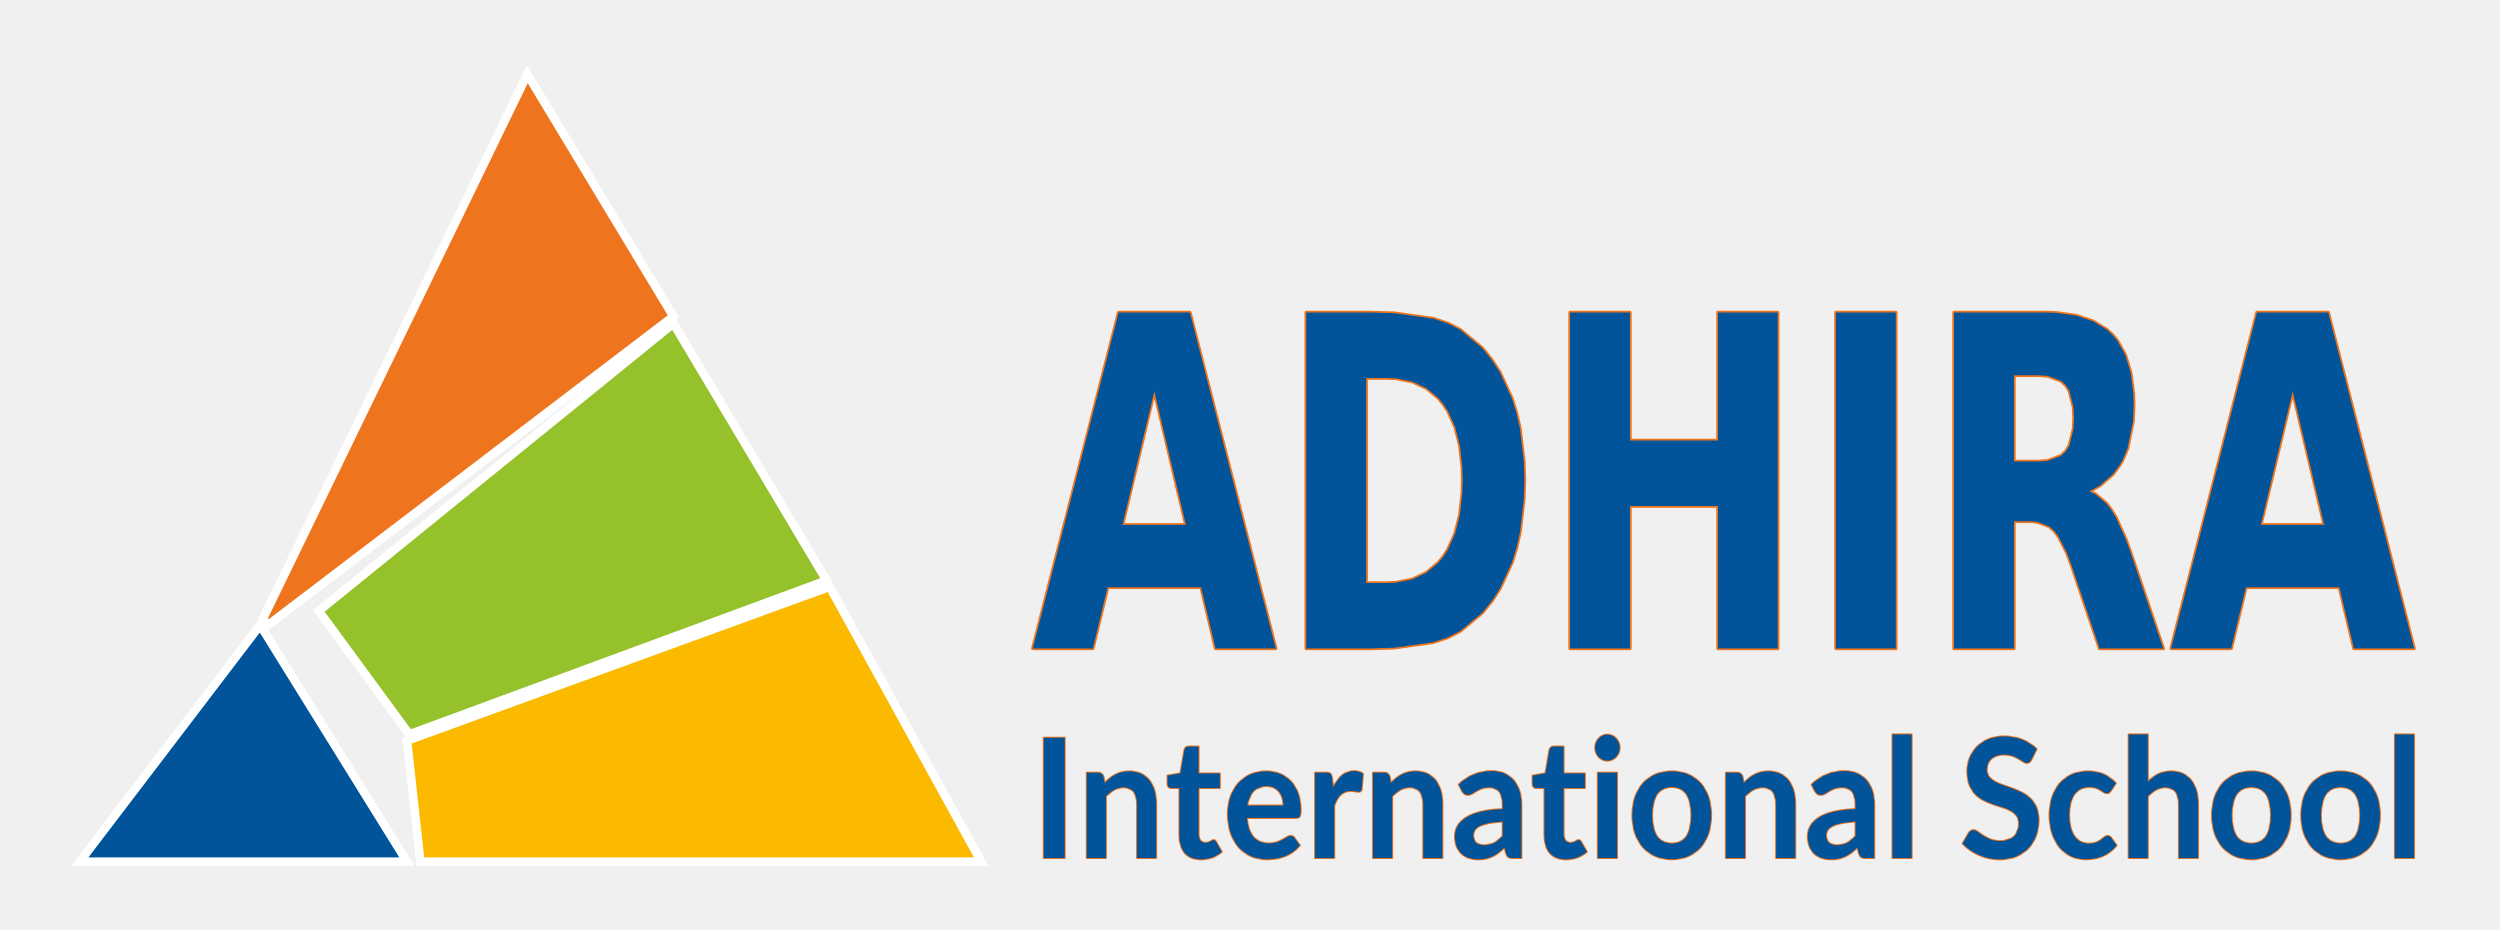
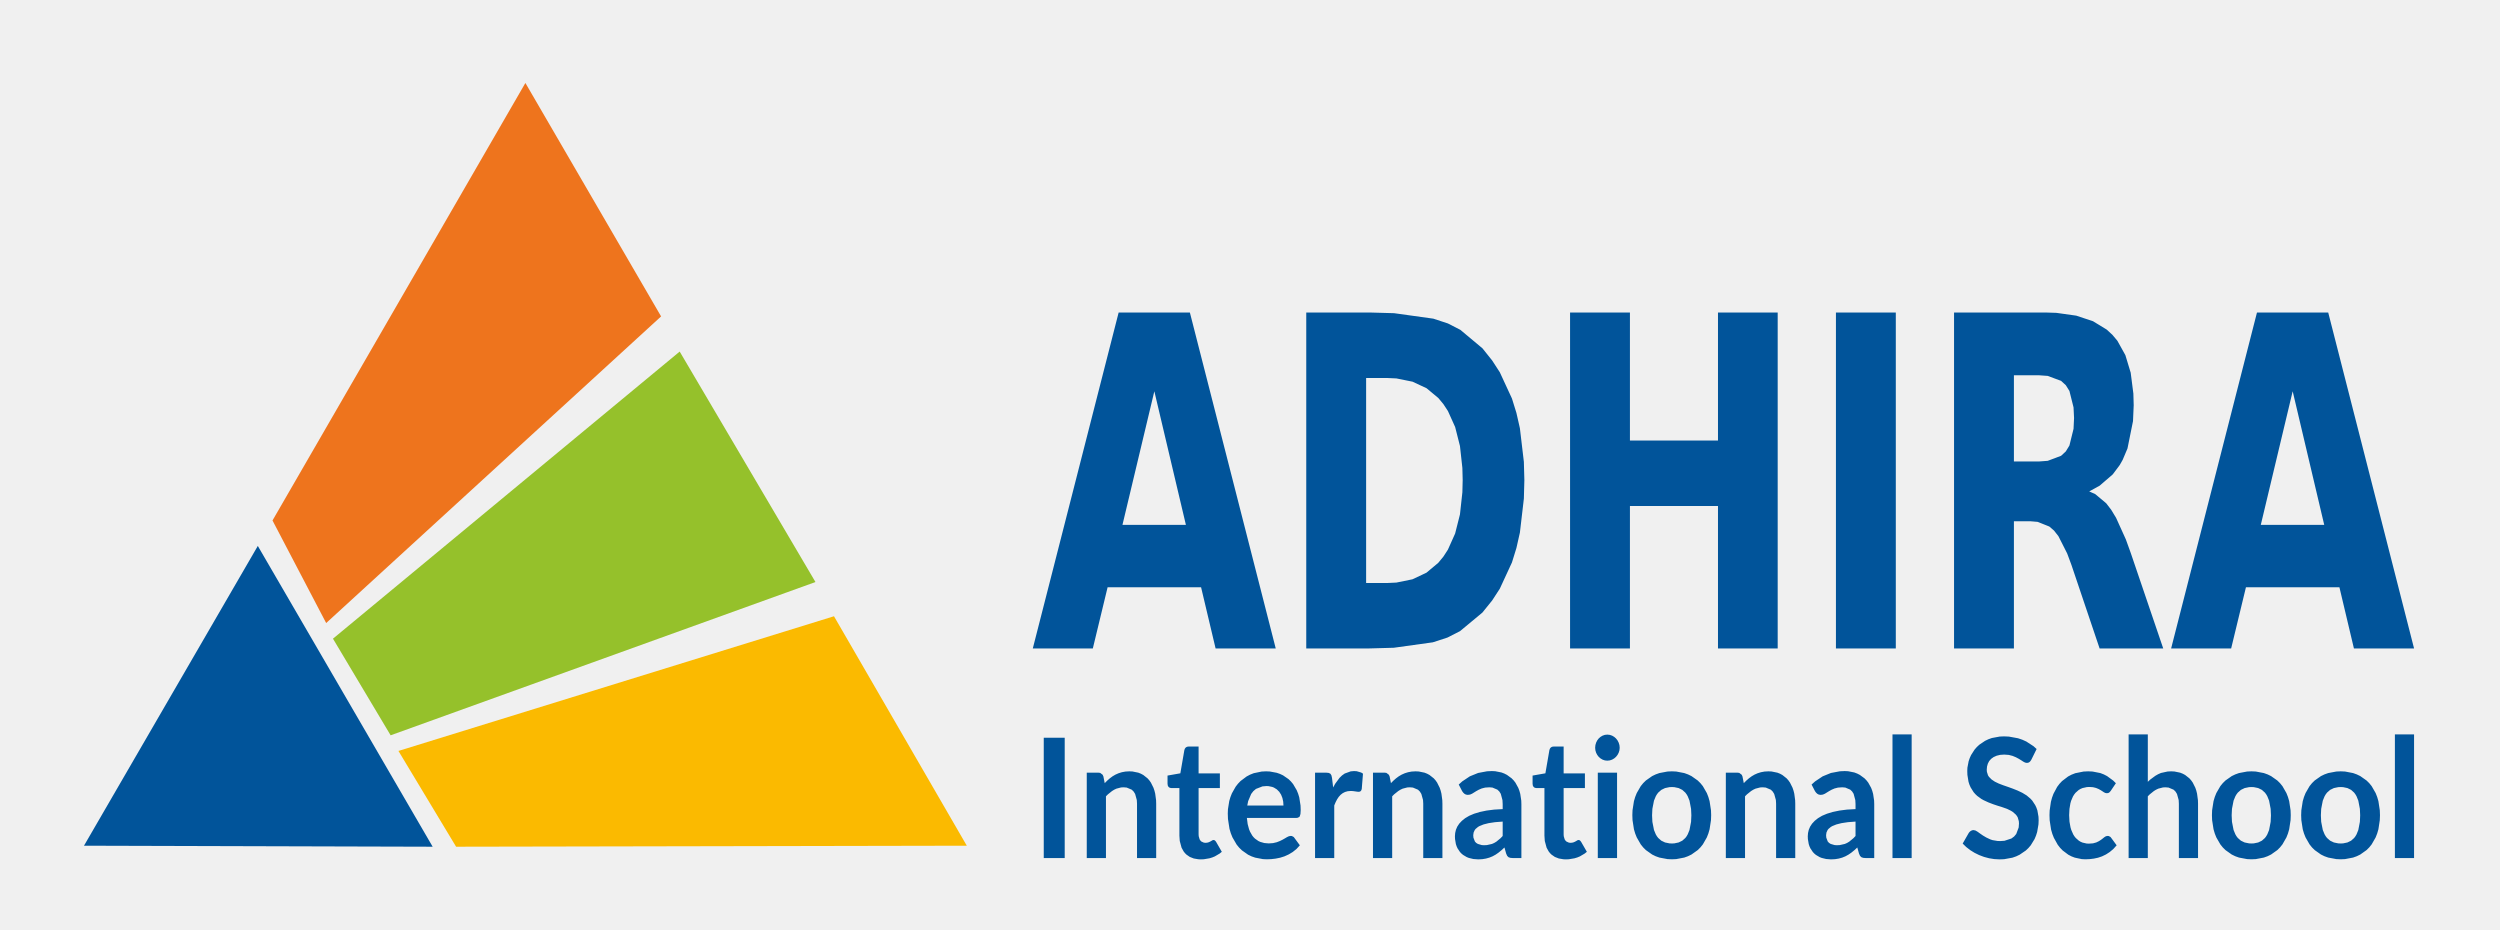
<svg xmlns="http://www.w3.org/2000/svg" width="320" height="119" viewBox="0 0 320 119" role="img" aria-labelledby="title desc">
-   <g id="emblem" stroke="#FFFFFF" stroke-width="1.1" stroke-linejoin="miter">
-     <polygon id="orange-section" fill="#EE741D" points="67.5,9.5 86.2,40.5 34.2,80.1 33.7,79.1" />
-     <polygon id="green-section" fill="#95C12B" points="86.2,41.4 105.8,74.3 52.4,94.0 40.8,78.2" />
-     <polygon id="yellow-section" fill="#FBBA00" points="106.2,75.1 125.6,110.3 53.8,110.3 52.1,94.8" />
-     <polygon id="blue-section" fill="#01549A" points="33.3,80.0 52.1,110.3 10.2,110.3" />
+   <g id="emblem">
+     <polygon id="orange-section" fill="#EE741D" points="67.25,10.62 84.62,40.50 41.75,79.75 34.88,66.62" />
+     <polygon id="green-section" fill="#95C12B" points="87.00,45.00 104.38,74.50 50.00,94.12 42.62,81.75" />
+     <polygon id="yellow-section" fill="#FBBA00" points="123.75,108.25 58.38,108.38 51.00,96.12 106.75,78.88" />
+     <polygon id="blue-section" fill="#01549A" points="55.38,108.38 10.75,108.25 33.00,69.88" />
  </g>
  <g id="school-name">
-     <path id="adhira-wordmark" d="M 153.738,75.167 L 141.774,75.167 L 139.882,83.000 L 132.198,83.000 L 143.187,40.000 L 152.304,40.000 L 163.294,83.000 L 155.596,83.000 L 153.738,75.167 Z M 143.674,67.186 L 151.796,67.186 L 147.756,50.082 L 143.674,67.186 Z M 174.864,48.386 L 174.864,74.623 L 177.597,74.623 L 178.733,74.570 L 180.798,74.149 L 182.586,73.305 L 184.098,72.041 L 184.751,71.250 L 185.330,70.359 L 186.257,68.291 L 186.875,65.842 L 187.184,63.012 L 187.223,61.454 L 187.184,59.905 L 186.876,57.093 L 186.260,54.662 L 185.336,52.613 L 184.758,51.731 L 184.108,50.947 L 182.599,49.693 L 180.809,48.857 L 178.738,48.438 L 177.597,48.386 L 174.864,48.386 Z M 167.201,40.000 L 175.280,40.000 L 178.440,40.088 L 183.465,40.788 L 185.330,41.401 L 186.924,42.219 L 189.756,44.587 L 190.994,46.138 L 191.975,47.650 L 193.529,51.009 L 194.102,52.856 L 194.547,54.817 L 195.055,59.116 L 195.119,61.454 L 195.055,63.825 L 194.547,68.170 L 194.102,70.144 L 193.529,71.995 L 191.975,75.354 L 190.994,76.862 L 189.741,78.414 L 186.881,80.787 L 185.274,81.608 L 183.402,82.217 L 178.405,82.913 L 175.280,83.000 L 167.201,83.000 L 167.201,40.000 Z M 200.968,40.000 L 208.631,40.000 L 208.631,56.385 L 219.902,56.385 L 219.902,40.000 L 227.544,40.000 L 227.544,83.000 L 219.902,83.000 L 219.902,64.772 L 208.631,64.772 L 208.631,83.000 L 200.968,83.000 L 200.968,40.000 Z M 235.000,40.000 L 242.663,40.000 L 242.663,83.000 L 235.000,83.000 L 235.000,40.000 Z M 261.001,59.067 L 262.108,58.986 L 263.820,58.341 L 264.426,57.777 L 264.887,57.023 L 265.413,54.890 L 265.479,53.510 L 265.413,52.145 L 264.887,50.044 L 264.426,49.308 L 263.820,48.751 L 262.108,48.115 L 261.001,48.036 L 257.781,48.036 L 257.781,59.067 L 261.001,59.067 Z M 257.781,66.725 L 257.781,83.000 L 250.118,83.000 L 250.118,40.000 L 261.792,40.000 L 263.212,40.045 L 265.755,40.402 L 267.904,41.116 L 269.658,42.187 L 270.387,42.857 L 271.026,43.621 L 272.048,45.459 L 272.730,47.712 L 273.071,50.380 L 273.113,51.870 L 273.025,53.903 L 272.319,57.401 L 271.701,58.864 L 271.325,59.526 L 270.437,60.715 L 268.764,62.161 L 267.421,62.901 L 268.185,63.241 L 269.590,64.416 L 270.232,65.251 L 270.857,66.281 L 272.111,69.050 L 272.739,70.789 L 276.892,83.000 L 268.749,83.000 L 265.147,72.319 L 264.594,70.834 L 263.478,68.632 L 262.915,67.914 L 262.308,67.394 L 260.822,66.800 L 259.942,66.725 L 257.781,66.725 Z M 299.445,75.167 L 287.481,75.167 L 285.588,83.000 L 277.904,83.000 L 288.893,40.000 L 298.011,40.000 L 309.000,83.000 L 301.302,83.000 L 299.445,75.167 Z M 289.381,67.186 L 297.502,67.186 L 293.463,50.082 L 289.381,67.186 Z" fill="#01549A" stroke="#EE741D" stroke-width="0.45" stroke-linejoin="round" paint-order="stroke fill" />
-     <path id="subtitle" d="M 136.283,109.830 L 133.600,109.830 L 133.600,94.426 L 136.283,94.426 L 136.283,109.830 Z M 141.404,100.242 L 141.720,99.924 L 142.053,99.630 L 142.407,99.368 L 142.780,99.150 L 143.176,98.975 L 143.600,98.844 L 144.057,98.759 L 144.553,98.731 L 144.959,98.750 L 145.700,98.901 L 146.035,99.034 L 146.345,99.201 L 146.884,99.627 L 147.113,99.886 L 147.316,100.174 L 147.643,100.830 L 147.768,101.198 L 147.866,101.587 L 147.978,102.424 L 147.992,102.872 L 147.992,109.830 L 145.538,109.830 L 145.538,102.872 L 145.511,102.401 L 145.297,101.627 L 145.109,101.324 L 144.869,101.084 L 144.218,100.809 L 143.808,100.775 L 143.495,100.794 L 142.898,100.949 L 142.615,101.084 L 142.341,101.253 L 141.815,101.674 L 141.562,101.927 L 141.562,109.830 L 139.105,109.830 L 139.105,98.901 L 140.609,98.901 L 140.826,98.931 L 141.138,99.170 L 141.233,99.380 L 141.404,100.242 Z M 153.718,110.000 L 153.395,109.987 L 152.806,109.887 L 152.295,109.687 L 151.862,109.386 L 151.674,109.198 L 151.508,108.987 L 151.241,108.507 L 151.008,107.645 L 150.963,106.974 L 150.963,100.871 L 149.920,100.871 L 149.736,100.837 L 149.581,100.735 L 149.478,100.560 L 149.444,100.315 L 149.444,99.273 L 151.084,98.984 L 151.600,96.001 L 151.672,95.812 L 151.789,95.671 L 151.949,95.584 L 152.147,95.555 L 153.420,95.555 L 153.420,98.997 L 156.144,98.997 L 156.144,100.871 L 153.420,100.871 L 153.420,106.794 L 153.435,107.036 L 153.551,107.436 L 153.653,107.593 L 153.780,107.718 L 154.100,107.861 L 154.293,107.879 L 154.503,107.865 L 154.675,107.823 L 154.820,107.762 L 154.945,107.700 L 155.053,107.638 L 155.147,107.580 L 155.237,107.535 L 155.327,107.520 L 155.426,107.535 L 155.504,107.580 L 155.578,107.651 L 155.656,107.753 L 156.393,109.031 L 156.114,109.256 L 155.497,109.619 L 155.159,109.757 L 154.808,109.863 L 154.088,109.985 L 153.718,110.000 Z M 164.284,103.109 L 164.250,102.611 L 164.148,102.143 L 163.980,101.719 L 163.744,101.351 L 163.440,101.045 L 163.064,100.811 L 162.850,100.726 L 162.372,100.627 L 162.107,100.615 L 161.603,100.656 L 160.764,100.980 L 160.430,101.264 L 160.153,101.623 L 159.763,102.545 L 159.650,103.109 L 164.284,103.109 Z M 159.601,104.697 L 159.701,105.479 L 159.880,106.148 L 159.998,106.441 L 160.285,106.947 L 160.455,107.160 L 160.643,107.347 L 161.069,107.647 L 161.306,107.759 L 161.825,107.907 L 162.396,107.956 L 162.951,107.918 L 163.424,107.806 L 163.829,107.649 L 164.179,107.476 L 164.482,107.303 L 164.744,107.147 L 164.985,107.035 L 165.216,106.997 L 165.362,107.012 L 165.591,107.134 L 165.676,107.240 L 166.381,108.199 L 165.949,108.670 L 165.465,109.058 L 164.947,109.370 L 164.406,109.614 L 163.850,109.789 L 163.284,109.903 L 162.721,109.968 L 162.175,109.990 L 161.653,109.967 L 160.664,109.778 L 160.197,109.614 L 159.755,109.402 L 158.960,108.842 L 158.607,108.495 L 158.287,108.102 L 157.756,107.185 L 157.544,106.661 L 157.374,106.093 L 157.180,104.828 L 157.156,104.131 L 157.177,103.580 L 157.346,102.528 L 157.495,102.027 L 157.682,101.550 L 158.167,100.693 L 158.464,100.312 L 158.796,99.967 L 159.567,99.389 L 160.004,99.157 L 160.474,98.970 L 161.500,98.757 L 162.057,98.731 L 162.530,98.751 L 163.418,98.916 L 163.834,99.060 L 164.228,99.244 L 164.930,99.727 L 165.238,100.026 L 165.516,100.360 L 165.975,101.138 L 166.157,101.581 L 166.303,102.057 L 166.469,103.109 L 166.490,103.685 L 166.460,104.184 L 166.369,104.490 L 166.296,104.581 L 166.068,104.684 L 165.912,104.697 L 159.601,104.697 Z M 170.644,100.795 L 170.895,100.332 L 171.462,99.563 L 171.778,99.257 L 172.121,99.012 L 172.896,98.732 L 173.328,98.697 L 173.663,98.718 L 174.230,98.883 L 174.462,99.027 L 174.303,100.998 L 174.242,101.163 L 174.157,101.271 L 174.048,101.331 L 173.906,101.351 L 173.720,101.337 L 173.462,101.298 L 173.173,101.258 L 172.890,101.244 L 172.505,101.277 L 172.163,101.374 L 171.862,101.529 L 171.592,101.740 L 171.354,102.005 L 171.145,102.320 L 170.958,102.684 L 170.784,103.099 L 170.784,109.830 L 168.327,109.830 L 168.327,98.901 L 169.769,98.901 L 170.090,98.936 L 170.297,99.044 L 170.421,99.244 L 170.495,99.560 L 170.644,100.795 Z M 178.041,100.242 L 178.357,99.924 L 178.690,99.630 L 179.044,99.368 L 179.417,99.150 L 179.813,98.975 L 180.237,98.844 L 180.694,98.759 L 181.190,98.731 L 181.596,98.750 L 182.337,98.901 L 182.672,99.034 L 182.981,99.201 L 183.520,99.627 L 183.750,99.886 L 183.952,100.174 L 184.280,100.830 L 184.405,101.198 L 184.503,101.587 L 184.615,102.424 L 184.629,102.872 L 184.629,109.830 L 182.175,109.830 L 182.175,102.872 L 182.148,102.401 L 181.934,101.627 L 181.746,101.324 L 181.505,101.084 L 180.855,100.809 L 180.445,100.775 L 180.131,100.794 L 179.535,100.949 L 179.252,101.084 L 178.978,101.253 L 178.451,101.674 L 178.199,101.927 L 178.199,109.830 L 175.742,109.830 L 175.742,98.901 L 177.245,98.901 L 177.463,98.931 L 177.775,99.170 L 177.870,99.380 L 178.041,100.242 Z M 192.343,105.163 L 191.362,105.239 L 190.551,105.362 L 189.898,105.526 L 189.389,105.729 L 189.187,105.845 L 188.875,106.106 L 188.765,106.251 L 188.623,106.562 L 188.575,106.901 L 188.599,107.222 L 188.790,107.718 L 188.957,107.893 L 189.163,108.022 L 189.663,108.170 L 189.957,108.189 L 190.322,108.171 L 190.974,108.024 L 191.262,107.896 L 191.537,107.731 L 192.077,107.286 L 192.343,107.007 L 192.343,105.163 Z M 186.718,100.422 L 187.168,100.018 L 188.137,99.371 L 189.196,98.940 L 190.344,98.724 L 190.951,98.697 L 191.387,98.717 L 192.187,98.875 L 192.551,99.014 L 192.890,99.186 L 193.486,99.622 L 193.744,99.886 L 193.973,100.179 L 194.342,100.849 L 194.483,101.224 L 194.594,101.622 L 194.722,102.472 L 194.738,102.926 L 194.738,109.830 L 193.626,109.830 L 193.317,109.803 L 193.088,109.720 L 192.919,109.550 L 192.790,109.264 L 192.570,108.479 L 192.188,108.829 L 191.815,109.134 L 191.441,109.392 L 191.051,109.607 L 190.639,109.774 L 190.200,109.897 L 189.725,109.974 L 189.203,110.000 L 188.581,109.953 L 188.010,109.814 L 187.746,109.709 L 187.274,109.429 L 187.066,109.254 L 186.878,109.057 L 186.569,108.594 L 186.448,108.329 L 186.352,108.040 L 186.244,107.396 L 186.230,107.040 L 186.262,106.626 L 186.357,106.215 L 186.528,105.812 L 186.780,105.429 L 187.118,105.067 L 187.541,104.727 L 188.063,104.419 L 188.690,104.154 L 189.426,103.931 L 190.274,103.754 L 191.243,103.629 L 192.343,103.565 L 192.343,102.926 L 192.315,102.413 L 192.097,101.603 L 191.905,101.304 L 191.662,101.073 L 191.031,100.808 L 190.644,100.775 L 190.098,100.812 L 189.653,100.925 L 189.285,101.084 L 188.963,101.261 L 188.678,101.438 L 188.420,101.597 L 188.164,101.707 L 187.879,101.744 L 187.641,101.708 L 187.441,101.600 L 187.281,101.445 L 187.153,101.264 L 186.718,100.422 Z M 200.443,110.000 L 200.120,109.987 L 199.531,109.887 L 199.021,109.687 L 198.587,109.386 L 198.400,109.198 L 198.233,108.987 L 197.966,108.507 L 197.733,107.645 L 197.688,106.974 L 197.688,100.871 L 196.645,100.871 L 196.461,100.837 L 196.306,100.735 L 196.204,100.560 L 196.170,100.315 L 196.170,99.273 L 197.810,98.984 L 198.325,96.001 L 198.397,95.812 L 198.515,95.671 L 198.674,95.584 L 198.872,95.555 L 200.145,95.555 L 200.145,98.997 L 202.869,98.997 L 202.869,100.871 L 200.145,100.871 L 200.145,106.794 L 200.160,107.036 L 200.276,107.436 L 200.378,107.593 L 200.506,107.718 L 200.826,107.861 L 201.018,107.879 L 201.229,107.865 L 201.400,107.823 L 201.545,107.762 L 201.670,107.700 L 201.778,107.638 L 201.872,107.580 L 201.962,107.535 L 202.052,107.520 L 202.151,107.535 L 202.229,107.580 L 202.303,107.651 L 202.382,107.753 L 203.118,109.031 L 202.839,109.256 L 202.223,109.619 L 201.885,109.757 L 201.534,109.863 L 200.813,109.985 L 200.443,110.000 Z M 206.984,98.901 L 206.984,109.830 L 204.518,109.830 L 204.518,98.901 L 206.984,98.901 Z M 207.320,95.715 L 207.287,96.044 L 207.189,96.354 L 207.040,96.634 L 206.848,96.876 L 206.617,97.077 L 206.348,97.233 L 206.049,97.333 L 205.729,97.366 L 205.421,97.333 L 205.130,97.233 L 204.865,97.077 L 204.636,96.876 L 204.449,96.634 L 204.304,96.354 L 204.211,96.044 L 204.179,95.715 L 204.211,95.373 L 204.304,95.055 L 204.449,94.767 L 204.636,94.523 L 204.865,94.320 L 205.130,94.163 L 205.421,94.063 L 205.729,94.030 L 206.049,94.063 L 206.348,94.163 L 206.617,94.320 L 206.848,94.523 L 207.040,94.767 L 207.189,95.055 L 207.287,95.373 L 207.320,95.715 Z M 214.000,98.731 L 214.554,98.755 L 215.585,98.952 L 216.062,99.124 L 216.510,99.341 L 217.305,99.900 L 217.652,100.242 L 217.964,100.625 L 218.474,101.511 L 218.671,102.013 L 218.827,102.550 L 219.006,103.715 L 219.028,104.344 L 219.006,104.977 L 218.827,106.149 L 218.671,106.687 L 218.474,107.191 L 217.964,108.081 L 217.652,108.469 L 217.305,108.814 L 216.510,109.378 L 216.062,109.597 L 215.585,109.769 L 214.554,109.965 L 214.000,109.990 L 213.441,109.965 L 212.402,109.769 L 211.922,109.597 L 211.473,109.378 L 210.676,108.814 L 210.328,108.469 L 210.016,108.081 L 209.504,107.191 L 209.303,106.687 L 209.144,106.149 L 208.963,104.977 L 208.940,104.344 L 208.963,103.715 L 209.144,102.550 L 209.303,102.013 L 209.504,101.511 L 210.016,100.625 L 210.328,100.242 L 210.676,99.900 L 211.473,99.341 L 211.922,99.124 L 212.402,98.952 L 213.441,98.755 L 214.000,98.731 Z M 214.000,107.966 L 214.308,107.952 L 214.861,107.837 L 215.332,107.608 L 215.719,107.265 L 215.882,107.050 L 216.025,106.808 L 216.255,106.243 L 216.456,105.196 L 216.494,104.364 L 216.456,103.532 L 216.255,102.483 L 216.025,101.915 L 215.882,101.670 L 215.719,101.453 L 215.332,101.104 L 214.861,100.872 L 214.308,100.756 L 214.000,100.742 L 213.687,100.756 L 213.125,100.873 L 212.647,101.106 L 212.252,101.455 L 212.086,101.674 L 211.941,101.920 L 211.708,102.489 L 211.504,103.536 L 211.465,104.364 L 211.504,105.190 L 211.708,106.235 L 211.941,106.800 L 212.086,107.044 L 212.252,107.260 L 212.647,107.606 L 213.125,107.836 L 213.687,107.951 L 214.000,107.966 Z M 223.205,100.242 L 223.521,99.924 L 223.855,99.630 L 224.209,99.368 L 224.581,99.150 L 224.977,98.975 L 225.401,98.844 L 225.859,98.759 L 226.355,98.731 L 226.761,98.750 L 227.502,98.901 L 227.837,99.034 L 228.146,99.201 L 228.685,99.627 L 228.914,99.886 L 229.117,100.174 L 229.445,100.830 L 229.570,101.198 L 229.668,101.587 L 229.779,102.424 L 229.793,102.872 L 229.793,109.830 L 227.340,109.830 L 227.340,102.872 L 227.313,102.401 L 227.098,101.627 L 226.911,101.324 L 226.670,101.084 L 226.019,100.809 L 225.609,100.775 L 225.296,100.794 L 224.700,100.949 L 224.417,101.084 L 224.142,101.253 L 223.616,101.674 L 223.364,101.927 L 223.364,109.830 L 220.907,109.830 L 220.907,98.901 L 222.410,98.901 L 222.627,98.931 L 222.940,99.170 L 223.035,99.380 L 223.205,100.242 Z M 237.508,105.163 L 236.527,105.239 L 235.715,105.362 L 235.063,105.526 L 234.554,105.729 L 234.352,105.845 L 234.039,106.106 L 233.929,106.251 L 233.787,106.562 L 233.740,106.901 L 233.764,107.222 L 233.955,107.718 L 234.122,107.893 L 234.328,108.022 L 234.828,108.170 L 235.122,108.189 L 235.487,108.171 L 236.139,108.024 L 236.427,107.896 L 236.702,107.731 L 237.242,107.286 L 237.508,107.007 L 237.508,105.163 Z M 231.882,100.422 L 232.333,100.018 L 233.302,99.371 L 234.360,98.940 L 235.508,98.724 L 236.116,98.697 L 236.552,98.717 L 237.351,98.875 L 237.716,99.014 L 238.055,99.186 L 238.651,99.622 L 238.908,99.886 L 239.138,100.179 L 239.507,100.849 L 239.648,101.224 L 239.759,101.622 L 239.886,102.472 L 239.902,102.926 L 239.902,109.830 L 238.790,109.830 L 238.482,109.803 L 238.253,109.720 L 238.084,109.550 L 237.955,109.264 L 237.734,108.479 L 237.353,108.829 L 236.980,109.134 L 236.605,109.392 L 236.215,109.607 L 235.804,109.774 L 235.364,109.897 L 234.890,109.974 L 234.367,110.000 L 233.746,109.953 L 233.175,109.814 L 232.911,109.709 L 232.438,109.429 L 232.230,109.254 L 232.043,109.057 L 231.734,108.594 L 231.612,108.329 L 231.517,108.040 L 231.408,107.396 L 231.395,107.040 L 231.427,106.626 L 231.522,106.215 L 231.693,105.812 L 231.945,105.429 L 232.282,105.067 L 232.706,104.727 L 233.227,104.419 L 233.855,104.154 L 234.591,103.931 L 235.439,103.754 L 236.408,103.629 L 237.508,103.565 L 237.508,102.926 L 237.480,102.413 L 237.261,101.603 L 237.070,101.304 L 236.827,101.073 L 236.196,100.808 L 235.809,100.775 L 235.263,100.812 L 234.818,100.925 L 234.450,101.084 L 234.128,101.261 L 233.843,101.438 L 233.585,101.597 L 233.328,101.707 L 233.044,101.744 L 232.806,101.708 L 232.606,101.600 L 232.445,101.445 L 232.317,101.264 L 231.882,100.422 Z M 244.692,94.000 L 244.692,109.830 L 242.238,109.830 L 242.238,94.000 L 244.692,94.000 Z M 260.019,97.226 L 259.896,97.421 L 259.764,97.552 L 259.615,97.627 L 259.432,97.652 L 259.215,97.611 L 258.979,97.489 L 258.712,97.314 L 258.398,97.123 L 258.033,96.929 L 257.609,96.753 L 257.117,96.628 L 256.540,96.587 L 256.019,96.623 L 255.565,96.733 L 255.182,96.905 L 254.866,97.133 L 254.619,97.412 L 254.444,97.745 L 254.339,98.119 L 254.304,98.528 L 254.322,98.788 L 254.463,99.241 L 254.587,99.433 L 254.917,99.769 L 255.338,100.052 L 255.837,100.293 L 256.401,100.509 L 257.005,100.718 L 257.624,100.941 L 258.244,101.188 L 258.848,101.474 L 259.412,101.817 L 259.910,102.240 L 260.132,102.484 L 260.506,103.052 L 260.659,103.375 L 260.784,103.728 L 260.927,104.542 L 260.945,105.003 L 260.924,105.517 L 260.756,106.496 L 260.609,106.960 L 260.424,107.401 L 259.938,108.195 L 259.637,108.548 L 259.299,108.868 L 258.517,109.401 L 258.072,109.614 L 257.592,109.783 L 256.533,109.976 L 255.953,110.000 L 255.274,109.964 L 254.602,109.857 L 253.951,109.683 L 253.326,109.447 L 252.732,109.154 L 252.176,108.808 L 251.671,108.414 L 251.223,107.976 L 252.009,106.601 L 252.123,106.466 L 252.266,106.355 L 252.430,106.277 L 252.605,106.251 L 252.864,106.306 L 253.142,106.471 L 253.458,106.700 L 253.829,106.954 L 254.260,107.208 L 254.757,107.440 L 255.036,107.535 L 255.675,107.643 L 256.034,107.656 L 256.573,107.620 L 257.457,107.330 L 257.801,107.077 L 258.076,106.754 L 258.390,105.920 L 258.429,105.409 L 258.411,105.120 L 258.270,104.626 L 258.146,104.420 L 257.993,104.235 L 257.617,103.912 L 257.395,103.774 L 256.896,103.532 L 256.332,103.332 L 255.730,103.144 L 255.118,102.939 L 254.507,102.704 L 253.906,102.426 L 253.616,102.265 L 253.083,101.876 L 252.841,101.647 L 252.620,101.392 L 252.245,100.793 L 252.092,100.449 L 251.969,100.068 L 251.827,99.183 L 251.810,98.677 L 251.829,98.259 L 251.986,97.438 L 252.124,97.036 L 252.298,96.648 L 252.753,95.941 L 253.034,95.621 L 253.349,95.327 L 254.084,94.831 L 254.503,94.629 L 254.957,94.466 L 255.962,94.280 L 256.512,94.256 L 257.135,94.283 L 258.306,94.496 L 258.854,94.682 L 259.372,94.917 L 260.288,95.513 L 260.687,95.874 L 260.019,97.226 Z M 270.187,101.211 L 270.079,101.345 L 269.972,101.447 L 269.846,101.510 L 269.671,101.531 L 269.484,101.501 L 269.301,101.411 L 269.106,101.280 L 268.876,101.134 L 268.603,100.986 L 268.283,100.855 L 267.900,100.762 L 267.435,100.732 L 267.121,100.747 L 266.555,100.874 L 266.301,100.985 L 266.067,101.123 L 265.662,101.483 L 265.490,101.704 L 265.339,101.949 L 265.098,102.515 L 265.009,102.836 L 264.890,103.546 L 264.850,104.344 L 264.894,105.169 L 265.024,105.898 L 265.121,106.226 L 265.371,106.799 L 265.524,107.044 L 265.698,107.261 L 266.095,107.612 L 266.319,107.746 L 266.561,107.851 L 267.089,107.971 L 267.376,107.986 L 267.906,107.948 L 268.323,107.833 L 268.658,107.671 L 268.935,107.493 L 269.167,107.315 L 269.367,107.154 L 269.563,107.036 L 269.780,106.997 L 269.919,107.012 L 270.143,107.134 L 270.227,107.240 L 270.932,108.199 L 270.507,108.670 L 270.047,109.058 L 269.562,109.370 L 269.059,109.614 L 268.540,109.789 L 268.006,109.903 L 267.466,109.968 L 266.928,109.990 L 266.463,109.967 L 265.573,109.778 L 265.149,109.614 L 264.744,109.403 L 264.012,108.852 L 263.686,108.512 L 263.390,108.129 L 262.896,107.242 L 262.698,106.737 L 262.539,106.193 L 262.357,104.996 L 262.334,104.344 L 262.355,103.752 L 262.516,102.637 L 262.657,102.113 L 262.838,101.616 L 263.313,100.727 L 263.608,100.335 L 263.940,99.980 L 264.715,99.390 L 265.158,99.157 L 265.638,98.970 L 266.702,98.757 L 267.285,98.731 L 267.839,98.755 L 268.841,98.952 L 269.289,99.124 L 269.708,99.341 L 270.480,99.906 L 270.833,100.252 L 270.187,101.211 Z M 274.920,100.072 L 275.225,99.788 L 275.881,99.304 L 276.230,99.104 L 276.604,98.940 L 277.445,98.754 L 277.911,98.731 L 278.317,98.750 L 279.057,98.901 L 279.392,99.034 L 279.702,99.201 L 280.241,99.627 L 280.470,99.886 L 280.673,100.174 L 281.001,100.830 L 281.126,101.198 L 281.223,101.587 L 281.335,102.424 L 281.349,102.872 L 281.349,109.830 L 278.895,109.830 L 278.895,102.872 L 278.869,102.401 L 278.654,101.627 L 278.467,101.324 L 278.226,101.084 L 277.575,100.809 L 277.165,100.775 L 276.852,100.794 L 276.256,100.949 L 275.973,101.084 L 275.698,101.253 L 275.172,101.674 L 274.920,101.927 L 274.920,109.830 L 272.463,109.830 L 272.463,94.000 L 274.920,94.000 L 274.920,100.072 Z M 288.187,98.731 L 288.742,98.755 L 289.773,98.952 L 290.250,99.124 L 290.698,99.341 L 291.493,99.900 L 291.840,100.242 L 292.152,100.625 L 292.661,101.511 L 292.859,102.013 L 293.015,102.550 L 293.194,103.715 L 293.216,104.344 L 293.194,104.977 L 293.015,106.149 L 292.859,106.687 L 292.661,107.191 L 292.152,108.081 L 291.840,108.469 L 291.493,108.814 L 290.698,109.378 L 290.250,109.597 L 289.773,109.769 L 288.742,109.965 L 288.187,109.990 L 287.629,109.965 L 286.590,109.769 L 286.110,109.597 L 285.660,109.378 L 284.864,108.814 L 284.516,108.469 L 284.204,108.081 L 283.691,107.191 L 283.491,106.687 L 283.332,106.149 L 283.150,104.977 L 283.128,104.344 L 283.150,103.715 L 283.332,102.550 L 283.491,102.013 L 283.691,101.511 L 284.204,100.625 L 284.516,100.242 L 284.864,99.900 L 285.660,99.341 L 286.110,99.124 L 286.590,98.952 L 287.629,98.755 L 288.187,98.731 Z M 288.187,107.966 L 288.495,107.952 L 289.049,107.837 L 289.520,107.608 L 289.907,107.265 L 290.070,107.050 L 290.213,106.808 L 290.443,106.243 L 290.643,105.196 L 290.682,104.364 L 290.643,103.532 L 290.443,102.483 L 290.213,101.915 L 290.070,101.670 L 289.907,101.453 L 289.520,101.104 L 289.049,100.872 L 288.495,100.756 L 288.187,100.742 L 287.875,100.756 L 287.313,100.873 L 286.834,101.106 L 286.440,101.455 L 286.274,101.674 L 286.129,101.920 L 285.896,102.489 L 285.692,103.536 L 285.653,104.364 L 285.692,105.190 L 285.896,106.235 L 286.129,106.800 L 286.274,107.044 L 286.440,107.260 L 286.834,107.606 L 287.313,107.836 L 287.875,107.951 L 288.187,107.966 Z M 299.608,98.731 L 300.162,98.755 L 301.193,98.952 L 301.670,99.124 L 302.118,99.341 L 302.913,99.900 L 303.261,100.242 L 303.572,100.625 L 304.082,101.511 L 304.279,102.013 L 304.436,102.550 L 304.614,103.715 L 304.637,104.344 L 304.614,104.977 L 304.436,106.149 L 304.279,106.687 L 304.082,107.191 L 303.572,108.081 L 303.261,108.469 L 302.913,108.814 L 302.118,109.378 L 301.670,109.597 L 301.193,109.769 L 300.162,109.965 L 299.608,109.990 L 299.049,109.965 L 298.010,109.769 L 297.530,109.597 L 297.081,109.378 L 296.284,108.814 L 295.936,108.469 L 295.624,108.081 L 295.112,107.191 L 294.911,106.687 L 294.752,106.149 L 294.571,104.977 L 294.548,104.344 L 294.571,103.715 L 294.752,102.550 L 294.911,102.013 L 295.112,101.511 L 295.624,100.625 L 295.936,100.242 L 296.284,99.900 L 297.081,99.341 L 297.530,99.124 L 298.010,98.952 L 299.049,98.755 L 299.608,98.731 Z M 299.608,107.966 L 299.916,107.952 L 300.470,107.837 L 300.940,107.608 L 301.328,107.265 L 301.490,107.050 L 301.634,106.808 L 301.863,106.243 L 302.064,105.196 L 302.102,104.364 L 302.064,103.532 L 301.863,102.483 L 301.634,101.915 L 301.490,101.670 L 301.328,101.453 L 300.940,101.104 L 300.470,100.872 L 299.916,100.756 L 299.608,100.742 L 299.295,100.756 L 298.733,100.873 L 298.255,101.106 L 297.860,101.455 L 297.695,101.674 L 297.549,101.920 L 297.316,102.489 L 297.112,103.536 L 297.073,104.364 L 297.112,105.190 L 297.316,106.235 L 297.549,106.800 L 297.695,107.044 L 297.860,107.260 L 298.255,107.606 L 298.733,107.836 L 299.295,107.951 L 299.608,107.966 Z M 309.000,94.000 L 309.000,109.830 L 306.546,109.830 L 306.546,94.000 L 309.000,94.000 Z" fill="#01549A" stroke="#EE741D" stroke-width="0.25" stroke-linejoin="round" paint-order="stroke fill" />
+     <path id="adhira-wordmark" d="M 153.738,75.167 L 141.774,75.167 L 139.882,83.000 L 132.198,83.000 L 143.187,40.000 L 152.304,40.000 L 163.294,83.000 L 155.596,83.000 L 153.738,75.167 Z M 143.674,67.186 L 151.796,67.186 L 147.756,50.082 L 143.674,67.186 Z M 174.864,48.386 L 174.864,74.623 L 177.597,74.623 L 178.733,74.570 L 180.798,74.149 L 182.586,73.305 L 184.098,72.041 L 184.751,71.250 L 185.330,70.359 L 186.257,68.291 L 186.875,65.842 L 187.184,63.012 L 187.223,61.454 L 187.184,59.905 L 186.876,57.093 L 186.260,54.662 L 185.336,52.613 L 184.758,51.731 L 184.108,50.947 L 182.599,49.693 L 180.809,48.857 L 178.738,48.438 L 177.597,48.386 L 174.864,48.386 Z M 167.201,40.000 L 175.280,40.000 L 178.440,40.088 L 183.465,40.788 L 185.330,41.401 L 186.924,42.219 L 189.756,44.587 L 190.994,46.138 L 191.975,47.650 L 193.529,51.009 L 194.102,52.856 L 194.547,54.817 L 195.055,59.116 L 195.119,61.454 L 195.055,63.825 L 194.547,68.170 L 194.102,70.144 L 193.529,71.995 L 191.975,75.354 L 190.994,76.862 L 189.741,78.414 L 186.881,80.787 L 185.274,81.608 L 183.402,82.217 L 178.405,82.913 L 175.280,83.000 L 167.201,83.000 L 167.201,40.000 Z M 200.968,40.000 L 208.631,40.000 L 208.631,56.385 L 219.902,56.385 L 219.902,40.000 L 227.544,40.000 L 227.544,83.000 L 219.902,83.000 L 219.902,64.772 L 208.631,64.772 L 208.631,83.000 L 200.968,83.000 L 200.968,40.000 Z M 235.000,40.000 L 242.663,40.000 L 242.663,83.000 L 235.000,83.000 L 235.000,40.000 Z M 261.001,59.067 L 262.108,58.986 L 263.820,58.341 L 264.426,57.777 L 264.887,57.023 L 265.413,54.890 L 265.479,53.510 L 265.413,52.145 L 264.887,50.044 L 264.426,49.308 L 263.820,48.751 L 262.108,48.115 L 261.001,48.036 L 257.781,48.036 L 257.781,59.067 L 261.001,59.067 Z M 257.781,66.725 L 257.781,83.000 L 250.118,83.000 L 250.118,40.000 L 261.792,40.000 L 263.212,40.045 L 265.755,40.402 L 267.904,41.116 L 269.658,42.187 L 270.387,42.857 L 271.026,43.621 L 272.048,45.459 L 272.730,47.712 L 273.071,50.380 L 273.113,51.870 L 273.025,53.903 L 272.319,57.401 L 271.701,58.864 L 271.325,59.526 L 270.437,60.715 L 268.764,62.161 L 267.421,62.901 L 268.185,63.241 L 269.590,64.416 L 270.232,65.251 L 270.857,66.281 L 272.111,69.050 L 272.739,70.789 L 276.892,83.000 L 268.749,83.000 L 265.147,72.319 L 264.594,70.834 L 263.478,68.632 L 262.915,67.914 L 262.308,67.394 L 260.822,66.800 L 259.942,66.725 L 257.781,66.725 Z M 299.445,75.167 L 287.481,75.167 L 285.588,83.000 L 277.904,83.000 L 288.893,40.000 L 298.011,40.000 L 309.000,83.000 L 301.302,83.000 L 299.445,75.167 Z M 289.381,67.186 L 297.502,67.186 L 293.463,50.082 L 289.381,67.186 Z" fill="#01549A" paint-order="stroke fill" />
+     <path id="subtitle" d="M 136.283,109.830 L 133.600,109.830 L 133.600,94.426 L 136.283,94.426 L 136.283,109.830 Z M 141.404,100.242 L 141.720,99.924 L 142.053,99.630 L 142.407,99.368 L 142.780,99.150 L 143.176,98.975 L 143.600,98.844 L 144.057,98.759 L 144.553,98.731 L 144.959,98.750 L 145.700,98.901 L 146.035,99.034 L 146.345,99.201 L 146.884,99.627 L 147.113,99.886 L 147.316,100.174 L 147.643,100.830 L 147.768,101.198 L 147.866,101.587 L 147.978,102.424 L 147.992,102.872 L 147.992,109.830 L 145.538,109.830 L 145.538,102.872 L 145.511,102.401 L 145.297,101.627 L 145.109,101.324 L 144.869,101.084 L 144.218,100.809 L 143.808,100.775 L 143.495,100.794 L 142.898,100.949 L 142.615,101.084 L 142.341,101.253 L 141.815,101.674 L 141.562,101.927 L 141.562,109.830 L 139.105,109.830 L 139.105,98.901 L 140.609,98.901 L 140.826,98.931 L 141.138,99.170 L 141.233,99.380 L 141.404,100.242 Z M 153.718,110.000 L 153.395,109.987 L 152.806,109.887 L 152.295,109.687 L 151.862,109.386 L 151.674,109.198 L 151.508,108.987 L 151.241,108.507 L 151.008,107.645 L 150.963,106.974 L 150.963,100.871 L 149.920,100.871 L 149.736,100.837 L 149.581,100.735 L 149.478,100.560 L 149.444,100.315 L 149.444,99.273 L 151.084,98.984 L 151.600,96.001 L 151.672,95.812 L 151.789,95.671 L 151.949,95.584 L 152.147,95.555 L 153.420,95.555 L 153.420,98.997 L 156.144,98.997 L 156.144,100.871 L 153.420,100.871 L 153.420,106.794 L 153.435,107.036 L 153.551,107.436 L 153.653,107.593 L 153.780,107.718 L 154.100,107.861 L 154.293,107.879 L 154.503,107.865 L 154.675,107.823 L 154.820,107.762 L 154.945,107.700 L 155.053,107.638 L 155.147,107.580 L 155.237,107.535 L 155.327,107.520 L 155.426,107.535 L 155.504,107.580 L 155.578,107.651 L 155.656,107.753 L 156.393,109.031 L 156.114,109.256 L 155.497,109.619 L 155.159,109.757 L 154.808,109.863 L 154.088,109.985 L 153.718,110.000 Z M 164.284,103.109 L 164.250,102.611 L 164.148,102.143 L 163.980,101.719 L 163.744,101.351 L 163.440,101.045 L 163.064,100.811 L 162.850,100.726 L 162.372,100.627 L 162.107,100.615 L 161.603,100.656 L 160.764,100.980 L 160.430,101.264 L 160.153,101.623 L 159.763,102.545 L 159.650,103.109 L 164.284,103.109 Z M 159.601,104.697 L 159.701,105.479 L 159.880,106.148 L 159.998,106.441 L 160.285,106.947 L 160.455,107.160 L 160.643,107.347 L 161.069,107.647 L 161.306,107.759 L 161.825,107.907 L 162.396,107.956 L 162.951,107.918 L 163.424,107.806 L 163.829,107.649 L 164.179,107.476 L 164.482,107.303 L 164.744,107.147 L 164.985,107.035 L 165.216,106.997 L 165.362,107.012 L 165.591,107.134 L 165.676,107.240 L 166.381,108.199 L 165.949,108.670 L 165.465,109.058 L 164.947,109.370 L 164.406,109.614 L 163.850,109.789 L 163.284,109.903 L 162.721,109.968 L 162.175,109.990 L 161.653,109.967 L 160.664,109.778 L 160.197,109.614 L 159.755,109.402 L 158.960,108.842 L 158.607,108.495 L 158.287,108.102 L 157.756,107.185 L 157.544,106.661 L 157.374,106.093 L 157.180,104.828 L 157.156,104.131 L 157.177,103.580 L 157.346,102.528 L 157.495,102.027 L 157.682,101.550 L 158.167,100.693 L 158.464,100.312 L 158.796,99.967 L 159.567,99.389 L 160.004,99.157 L 160.474,98.970 L 161.500,98.757 L 162.057,98.731 L 162.530,98.751 L 163.418,98.916 L 163.834,99.060 L 164.228,99.244 L 164.930,99.727 L 165.238,100.026 L 165.516,100.360 L 165.975,101.138 L 166.157,101.581 L 166.303,102.057 L 166.469,103.109 L 166.490,103.685 L 166.460,104.184 L 166.369,104.490 L 166.296,104.581 L 166.068,104.684 L 165.912,104.697 L 159.601,104.697 Z M 170.644,100.795 L 170.895,100.332 L 171.462,99.563 L 171.778,99.257 L 172.121,99.012 L 172.896,98.732 L 173.328,98.697 L 173.663,98.718 L 174.230,98.883 L 174.462,99.027 L 174.303,100.998 L 174.242,101.163 L 174.157,101.271 L 174.048,101.331 L 173.906,101.351 L 173.720,101.337 L 173.462,101.298 L 173.173,101.258 L 172.890,101.244 L 172.505,101.277 L 172.163,101.374 L 171.862,101.529 L 171.592,101.740 L 171.354,102.005 L 171.145,102.320 L 170.958,102.684 L 170.784,103.099 L 170.784,109.830 L 168.327,109.830 L 168.327,98.901 L 169.769,98.901 L 170.090,98.936 L 170.297,99.044 L 170.421,99.244 L 170.495,99.560 L 170.644,100.795 Z M 178.041,100.242 L 178.357,99.924 L 178.690,99.630 L 179.044,99.368 L 179.417,99.150 L 179.813,98.975 L 180.237,98.844 L 180.694,98.759 L 181.190,98.731 L 181.596,98.750 L 182.337,98.901 L 182.672,99.034 L 182.981,99.201 L 183.520,99.627 L 183.750,99.886 L 183.952,100.174 L 184.280,100.830 L 184.405,101.198 L 184.503,101.587 L 184.615,102.424 L 184.629,102.872 L 184.629,109.830 L 182.175,109.830 L 182.175,102.872 L 182.148,102.401 L 181.934,101.627 L 181.746,101.324 L 181.505,101.084 L 180.855,100.809 L 180.445,100.775 L 180.131,100.794 L 179.535,100.949 L 179.252,101.084 L 178.978,101.253 L 178.451,101.674 L 178.199,101.927 L 178.199,109.830 L 175.742,109.830 L 175.742,98.901 L 177.245,98.901 L 177.463,98.931 L 177.775,99.170 L 177.870,99.380 L 178.041,100.242 Z M 192.343,105.163 L 191.362,105.239 L 190.551,105.362 L 189.898,105.526 L 189.389,105.729 L 189.187,105.845 L 188.875,106.106 L 188.765,106.251 L 188.623,106.562 L 188.575,106.901 L 188.599,107.222 L 188.790,107.718 L 188.957,107.893 L 189.163,108.022 L 189.663,108.170 L 189.957,108.189 L 190.322,108.171 L 190.974,108.024 L 191.262,107.896 L 191.537,107.731 L 192.077,107.286 L 192.343,107.007 L 192.343,105.163 Z M 186.718,100.422 L 187.168,100.018 L 188.137,99.371 L 189.196,98.940 L 190.344,98.724 L 190.951,98.697 L 191.387,98.717 L 192.187,98.875 L 192.551,99.014 L 192.890,99.186 L 193.486,99.622 L 193.744,99.886 L 193.973,100.179 L 194.342,100.849 L 194.483,101.224 L 194.594,101.622 L 194.722,102.472 L 194.738,102.926 L 194.738,109.830 L 193.626,109.830 L 193.317,109.803 L 193.088,109.720 L 192.919,109.550 L 192.790,109.264 L 192.570,108.479 L 192.188,108.829 L 191.815,109.134 L 191.441,109.392 L 191.051,109.607 L 190.639,109.774 L 190.200,109.897 L 189.725,109.974 L 189.203,110.000 L 188.581,109.953 L 188.010,109.814 L 187.746,109.709 L 187.274,109.429 L 187.066,109.254 L 186.878,109.057 L 186.569,108.594 L 186.448,108.329 L 186.352,108.040 L 186.244,107.396 L 186.230,107.040 L 186.262,106.626 L 186.357,106.215 L 186.528,105.812 L 186.780,105.429 L 187.118,105.067 L 187.541,104.727 L 188.063,104.419 L 188.690,104.154 L 189.426,103.931 L 190.274,103.754 L 191.243,103.629 L 192.343,103.565 L 192.343,102.926 L 192.315,102.413 L 192.097,101.603 L 191.905,101.304 L 191.662,101.073 L 191.031,100.808 L 190.644,100.775 L 190.098,100.812 L 189.653,100.925 L 189.285,101.084 L 188.963,101.261 L 188.678,101.438 L 188.420,101.597 L 188.164,101.707 L 187.879,101.744 L 187.641,101.708 L 187.441,101.600 L 187.281,101.445 L 187.153,101.264 L 186.718,100.422 Z M 200.443,110.000 L 200.120,109.987 L 199.531,109.887 L 199.021,109.687 L 198.587,109.386 L 198.400,109.198 L 198.233,108.987 L 197.966,108.507 L 197.733,107.645 L 197.688,106.974 L 197.688,100.871 L 196.645,100.871 L 196.461,100.837 L 196.306,100.735 L 196.204,100.560 L 196.170,100.315 L 196.170,99.273 L 197.810,98.984 L 198.325,96.001 L 198.397,95.812 L 198.515,95.671 L 198.674,95.584 L 198.872,95.555 L 200.145,95.555 L 200.145,98.997 L 202.869,98.997 L 202.869,100.871 L 200.145,100.871 L 200.145,106.794 L 200.160,107.036 L 200.276,107.436 L 200.378,107.593 L 200.506,107.718 L 200.826,107.861 L 201.018,107.879 L 201.229,107.865 L 201.400,107.823 L 201.545,107.762 L 201.670,107.700 L 201.778,107.638 L 201.872,107.580 L 201.962,107.535 L 202.052,107.520 L 202.151,107.535 L 202.229,107.580 L 202.303,107.651 L 202.382,107.753 L 203.118,109.031 L 202.839,109.256 L 202.223,109.619 L 201.885,109.757 L 201.534,109.863 L 200.813,109.985 L 200.443,110.000 Z M 206.984,98.901 L 206.984,109.830 L 204.518,109.830 L 204.518,98.901 L 206.984,98.901 Z M 207.320,95.715 L 207.287,96.044 L 207.189,96.354 L 207.040,96.634 L 206.848,96.876 L 206.617,97.077 L 206.348,97.233 L 206.049,97.333 L 205.729,97.366 L 205.421,97.333 L 205.130,97.233 L 204.865,97.077 L 204.636,96.876 L 204.449,96.634 L 204.304,96.354 L 204.211,96.044 L 204.179,95.715 L 204.211,95.373 L 204.304,95.055 L 204.449,94.767 L 204.636,94.523 L 204.865,94.320 L 205.130,94.163 L 205.421,94.063 L 205.729,94.030 L 206.049,94.063 L 206.348,94.163 L 206.617,94.320 L 206.848,94.523 L 207.040,94.767 L 207.189,95.055 L 207.287,95.373 L 207.320,95.715 Z M 214.000,98.731 L 214.554,98.755 L 215.585,98.952 L 216.062,99.124 L 216.510,99.341 L 217.305,99.900 L 217.652,100.242 L 217.964,100.625 L 218.474,101.511 L 218.671,102.013 L 218.827,102.550 L 219.006,103.715 L 219.028,104.344 L 219.006,104.977 L 218.827,106.149 L 218.671,106.687 L 218.474,107.191 L 217.964,108.081 L 217.652,108.469 L 217.305,108.814 L 216.510,109.378 L 216.062,109.597 L 215.585,109.769 L 214.554,109.965 L 214.000,109.990 L 213.441,109.965 L 212.402,109.769 L 211.922,109.597 L 211.473,109.378 L 210.676,108.814 L 210.328,108.469 L 210.016,108.081 L 209.504,107.191 L 209.303,106.687 L 209.144,106.149 L 208.963,104.977 L 208.940,104.344 L 208.963,103.715 L 209.144,102.550 L 209.303,102.013 L 209.504,101.511 L 210.016,100.625 L 210.328,100.242 L 210.676,99.900 L 211.473,99.341 L 211.922,99.124 L 212.402,98.952 L 213.441,98.755 L 214.000,98.731 Z M 214.000,107.966 L 214.308,107.952 L 214.861,107.837 L 215.332,107.608 L 215.719,107.265 L 215.882,107.050 L 216.025,106.808 L 216.255,106.243 L 216.456,105.196 L 216.494,104.364 L 216.456,103.532 L 216.255,102.483 L 216.025,101.915 L 215.882,101.670 L 215.719,101.453 L 215.332,101.104 L 214.861,100.872 L 214.308,100.756 L 214.000,100.742 L 213.687,100.756 L 213.125,100.873 L 212.647,101.106 L 212.252,101.455 L 212.086,101.674 L 211.941,101.920 L 211.708,102.489 L 211.504,103.536 L 211.465,104.364 L 211.504,105.190 L 211.708,106.235 L 211.941,106.800 L 212.086,107.044 L 212.252,107.260 L 212.647,107.606 L 213.125,107.836 L 213.687,107.951 L 214.000,107.966 Z M 223.205,100.242 L 223.521,99.924 L 223.855,99.630 L 224.209,99.368 L 224.581,99.150 L 224.977,98.975 L 225.401,98.844 L 225.859,98.759 L 226.355,98.731 L 226.761,98.750 L 227.502,98.901 L 227.837,99.034 L 228.146,99.201 L 228.685,99.627 L 228.914,99.886 L 229.117,100.174 L 229.445,100.830 L 229.570,101.198 L 229.668,101.587 L 229.779,102.424 L 229.793,102.872 L 229.793,109.830 L 227.340,109.830 L 227.340,102.872 L 227.313,102.401 L 227.098,101.627 L 226.911,101.324 L 226.670,101.084 L 226.019,100.809 L 225.609,100.775 L 225.296,100.794 L 224.700,100.949 L 224.417,101.084 L 224.142,101.253 L 223.616,101.674 L 223.364,101.927 L 223.364,109.830 L 220.907,109.830 L 220.907,98.901 L 222.410,98.901 L 222.627,98.931 L 222.940,99.170 L 223.035,99.380 L 223.205,100.242 Z M 237.508,105.163 L 236.527,105.239 L 235.715,105.362 L 235.063,105.526 L 234.554,105.729 L 234.352,105.845 L 234.039,106.106 L 233.929,106.251 L 233.787,106.562 L 233.740,106.901 L 233.764,107.222 L 233.955,107.718 L 234.122,107.893 L 234.328,108.022 L 234.828,108.170 L 235.122,108.189 L 235.487,108.171 L 236.139,108.024 L 236.427,107.896 L 236.702,107.731 L 237.242,107.286 L 237.508,107.007 L 237.508,105.163 Z M 231.882,100.422 L 232.333,100.018 L 233.302,99.371 L 234.360,98.940 L 235.508,98.724 L 236.116,98.697 L 236.552,98.717 L 237.351,98.875 L 237.716,99.014 L 238.055,99.186 L 238.651,99.622 L 238.908,99.886 L 239.138,100.179 L 239.507,100.849 L 239.648,101.224 L 239.759,101.622 L 239.886,102.472 L 239.902,102.926 L 239.902,109.830 L 238.790,109.830 L 238.482,109.803 L 238.253,109.720 L 238.084,109.550 L 237.955,109.264 L 237.734,108.479 L 237.353,108.829 L 236.980,109.134 L 236.605,109.392 L 236.215,109.607 L 235.804,109.774 L 235.364,109.897 L 234.890,109.974 L 234.367,110.000 L 233.746,109.953 L 233.175,109.814 L 232.911,109.709 L 232.438,109.429 L 232.230,109.254 L 232.043,109.057 L 231.734,108.594 L 231.612,108.329 L 231.517,108.040 L 231.408,107.396 L 231.395,107.040 L 231.427,106.626 L 231.522,106.215 L 231.693,105.812 L 231.945,105.429 L 232.282,105.067 L 232.706,104.727 L 233.227,104.419 L 233.855,104.154 L 234.591,103.931 L 235.439,103.754 L 236.408,103.629 L 237.508,103.565 L 237.508,102.926 L 237.480,102.413 L 237.261,101.603 L 237.070,101.304 L 236.827,101.073 L 236.196,100.808 L 235.809,100.775 L 235.263,100.812 L 234.818,100.925 L 234.450,101.084 L 234.128,101.261 L 233.843,101.438 L 233.585,101.597 L 233.328,101.707 L 233.044,101.744 L 232.806,101.708 L 232.606,101.600 L 232.445,101.445 L 232.317,101.264 L 231.882,100.422 Z M 244.692,94.000 L 244.692,109.830 L 242.238,109.830 L 242.238,94.000 L 244.692,94.000 Z M 260.019,97.226 L 259.896,97.421 L 259.764,97.552 L 259.615,97.627 L 259.432,97.652 L 259.215,97.611 L 258.979,97.489 L 258.712,97.314 L 258.398,97.123 L 258.033,96.929 L 257.609,96.753 L 257.117,96.628 L 256.540,96.587 L 256.019,96.623 L 255.565,96.733 L 255.182,96.905 L 254.866,97.133 L 254.619,97.412 L 254.444,97.745 L 254.339,98.119 L 254.304,98.528 L 254.322,98.788 L 254.463,99.241 L 254.587,99.433 L 254.917,99.769 L 255.338,100.052 L 255.837,100.293 L 256.401,100.509 L 257.005,100.718 L 257.624,100.941 L 258.244,101.188 L 258.848,101.474 L 259.412,101.817 L 259.910,102.240 L 260.132,102.484 L 260.506,103.052 L 260.659,103.375 L 260.784,103.728 L 260.927,104.542 L 260.945,105.003 L 260.924,105.517 L 260.756,106.496 L 260.609,106.960 L 260.424,107.401 L 259.938,108.195 L 259.637,108.548 L 259.299,108.868 L 258.517,109.401 L 258.072,109.614 L 257.592,109.783 L 256.533,109.976 L 255.953,110.000 L 255.274,109.964 L 254.602,109.857 L 253.951,109.683 L 253.326,109.447 L 252.732,109.154 L 252.176,108.808 L 251.671,108.414 L 251.223,107.976 L 252.009,106.601 L 252.123,106.466 L 252.266,106.355 L 252.430,106.277 L 252.605,106.251 L 252.864,106.306 L 253.142,106.471 L 253.458,106.700 L 253.829,106.954 L 254.260,107.208 L 254.757,107.440 L 255.036,107.535 L 255.675,107.643 L 256.034,107.656 L 256.573,107.620 L 257.457,107.330 L 257.801,107.077 L 258.076,106.754 L 258.390,105.920 L 258.429,105.409 L 258.411,105.120 L 258.270,104.626 L 258.146,104.420 L 257.993,104.235 L 257.617,103.912 L 257.395,103.774 L 256.896,103.532 L 256.332,103.332 L 255.730,103.144 L 255.118,102.939 L 254.507,102.704 L 253.906,102.426 L 253.616,102.265 L 253.083,101.876 L 252.841,101.647 L 252.620,101.392 L 252.245,100.793 L 252.092,100.449 L 251.969,100.068 L 251.827,99.183 L 251.810,98.677 L 251.829,98.259 L 251.986,97.438 L 252.124,97.036 L 252.298,96.648 L 252.753,95.941 L 253.034,95.621 L 253.349,95.327 L 254.084,94.831 L 254.503,94.629 L 254.957,94.466 L 255.962,94.280 L 256.512,94.256 L 257.135,94.283 L 258.306,94.496 L 258.854,94.682 L 259.372,94.917 L 260.288,95.513 L 260.687,95.874 L 260.019,97.226 Z M 270.187,101.211 L 270.079,101.345 L 269.972,101.447 L 269.846,101.510 L 269.671,101.531 L 269.484,101.501 L 269.301,101.411 L 269.106,101.280 L 268.876,101.134 L 268.603,100.986 L 268.283,100.855 L 267.900,100.762 L 267.435,100.732 L 267.121,100.747 L 266.555,100.874 L 266.301,100.985 L 266.067,101.123 L 265.662,101.483 L 265.490,101.704 L 265.339,101.949 L 265.098,102.515 L 265.009,102.836 L 264.890,103.546 L 264.850,104.344 L 264.894,105.169 L 265.024,105.898 L 265.121,106.226 L 265.371,106.799 L 265.524,107.044 L 265.698,107.261 L 266.095,107.612 L 266.319,107.746 L 266.561,107.851 L 267.089,107.971 L 267.376,107.986 L 267.906,107.948 L 268.323,107.833 L 268.658,107.671 L 268.935,107.493 L 269.167,107.315 L 269.367,107.154 L 269.563,107.036 L 269.780,106.997 L 269.919,107.012 L 270.143,107.134 L 270.227,107.240 L 270.932,108.199 L 270.507,108.670 L 270.047,109.058 L 269.562,109.370 L 269.059,109.614 L 268.540,109.789 L 268.006,109.903 L 267.466,109.968 L 266.928,109.990 L 266.463,109.967 L 265.573,109.778 L 265.149,109.614 L 264.744,109.403 L 264.012,108.852 L 263.686,108.512 L 263.390,108.129 L 262.896,107.242 L 262.698,106.737 L 262.539,106.193 L 262.357,104.996 L 262.334,104.344 L 262.355,103.752 L 262.516,102.637 L 262.657,102.113 L 262.838,101.616 L 263.313,100.727 L 263.608,100.335 L 263.940,99.980 L 264.715,99.390 L 265.158,99.157 L 265.638,98.970 L 266.702,98.757 L 267.285,98.731 L 267.839,98.755 L 268.841,98.952 L 269.289,99.124 L 269.708,99.341 L 270.480,99.906 L 270.833,100.252 L 270.187,101.211 Z M 274.920,100.072 L 275.225,99.788 L 275.881,99.304 L 276.230,99.104 L 276.604,98.940 L 277.445,98.754 L 277.911,98.731 L 278.317,98.750 L 279.057,98.901 L 279.392,99.034 L 279.702,99.201 L 280.241,99.627 L 280.470,99.886 L 280.673,100.174 L 281.001,100.830 L 281.126,101.198 L 281.223,101.587 L 281.335,102.424 L 281.349,102.872 L 281.349,109.830 L 278.895,109.830 L 278.895,102.872 L 278.869,102.401 L 278.654,101.627 L 278.467,101.324 L 278.226,101.084 L 277.575,100.809 L 277.165,100.775 L 276.852,100.794 L 276.256,100.949 L 275.973,101.084 L 275.698,101.253 L 275.172,101.674 L 274.920,101.927 L 274.920,109.830 L 272.463,109.830 L 272.463,94.000 L 274.920,94.000 L 274.920,100.072 Z M 288.187,98.731 L 288.742,98.755 L 289.773,98.952 L 290.250,99.124 L 290.698,99.341 L 291.493,99.900 L 291.840,100.242 L 292.152,100.625 L 292.661,101.511 L 292.859,102.013 L 293.015,102.550 L 293.194,103.715 L 293.216,104.344 L 293.194,104.977 L 293.015,106.149 L 292.859,106.687 L 292.661,107.191 L 292.152,108.081 L 291.840,108.469 L 291.493,108.814 L 290.698,109.378 L 290.250,109.597 L 289.773,109.769 L 288.742,109.965 L 288.187,109.990 L 287.629,109.965 L 286.590,109.769 L 286.110,109.597 L 285.660,109.378 L 284.864,108.814 L 284.516,108.469 L 284.204,108.081 L 283.691,107.191 L 283.491,106.687 L 283.332,106.149 L 283.150,104.977 L 283.128,104.344 L 283.150,103.715 L 283.332,102.550 L 283.491,102.013 L 283.691,101.511 L 284.204,100.625 L 284.516,100.242 L 284.864,99.900 L 285.660,99.341 L 286.110,99.124 L 286.590,98.952 L 287.629,98.755 L 288.187,98.731 Z M 288.187,107.966 L 288.495,107.952 L 289.049,107.837 L 289.520,107.608 L 289.907,107.265 L 290.070,107.050 L 290.213,106.808 L 290.443,106.243 L 290.643,105.196 L 290.682,104.364 L 290.643,103.532 L 290.443,102.483 L 290.213,101.915 L 290.070,101.670 L 289.907,101.453 L 289.520,101.104 L 289.049,100.872 L 288.495,100.756 L 288.187,100.742 L 287.875,100.756 L 287.313,100.873 L 286.834,101.106 L 286.440,101.455 L 286.274,101.674 L 286.129,101.920 L 285.896,102.489 L 285.692,103.536 L 285.653,104.364 L 285.692,105.190 L 285.896,106.235 L 286.129,106.800 L 286.274,107.044 L 286.440,107.260 L 286.834,107.606 L 287.313,107.836 L 287.875,107.951 L 288.187,107.966 Z M 299.608,98.731 L 300.162,98.755 L 301.193,98.952 L 301.670,99.124 L 302.118,99.341 L 302.913,99.900 L 303.261,100.242 L 303.572,100.625 L 304.082,101.511 L 304.279,102.013 L 304.436,102.550 L 304.614,103.715 L 304.637,104.344 L 304.614,104.977 L 304.436,106.149 L 304.279,106.687 L 304.082,107.191 L 303.572,108.081 L 303.261,108.469 L 302.913,108.814 L 302.118,109.378 L 301.670,109.597 L 301.193,109.769 L 300.162,109.965 L 299.608,109.990 L 299.049,109.965 L 298.010,109.769 L 297.530,109.597 L 297.081,109.378 L 296.284,108.814 L 295.936,108.469 L 295.624,108.081 L 295.112,107.191 L 294.911,106.687 L 294.752,106.149 L 294.571,104.977 L 294.548,104.344 L 294.571,103.715 L 294.752,102.550 L 294.911,102.013 L 295.112,101.511 L 295.624,100.625 L 295.936,100.242 L 296.284,99.900 L 297.081,99.341 L 297.530,99.124 L 298.010,98.952 L 299.049,98.755 L 299.608,98.731 Z M 299.608,107.966 L 299.916,107.952 L 300.470,107.837 L 300.940,107.608 L 301.328,107.265 L 301.490,107.050 L 301.634,106.808 L 301.863,106.243 L 302.064,105.196 L 302.102,104.364 L 302.064,103.532 L 301.863,102.483 L 301.634,101.915 L 301.490,101.670 L 301.328,101.453 L 300.940,101.104 L 300.470,100.872 L 299.916,100.756 L 299.608,100.742 L 299.295,100.756 L 298.733,100.873 L 298.255,101.106 L 297.860,101.455 L 297.695,101.674 L 297.549,101.920 L 297.316,102.489 L 297.112,103.536 L 297.073,104.364 L 297.112,105.190 L 297.316,106.235 L 297.549,106.800 L 297.695,107.044 L 297.860,107.260 L 298.255,107.606 L 298.733,107.836 L 299.295,107.951 L 299.608,107.966 Z M 309.000,94.000 L 309.000,109.830 L 306.546,109.830 L 306.546,94.000 L 309.000,94.000 Z" fill="#01549A" paint-order="stroke fill" />
  </g>
</svg>
